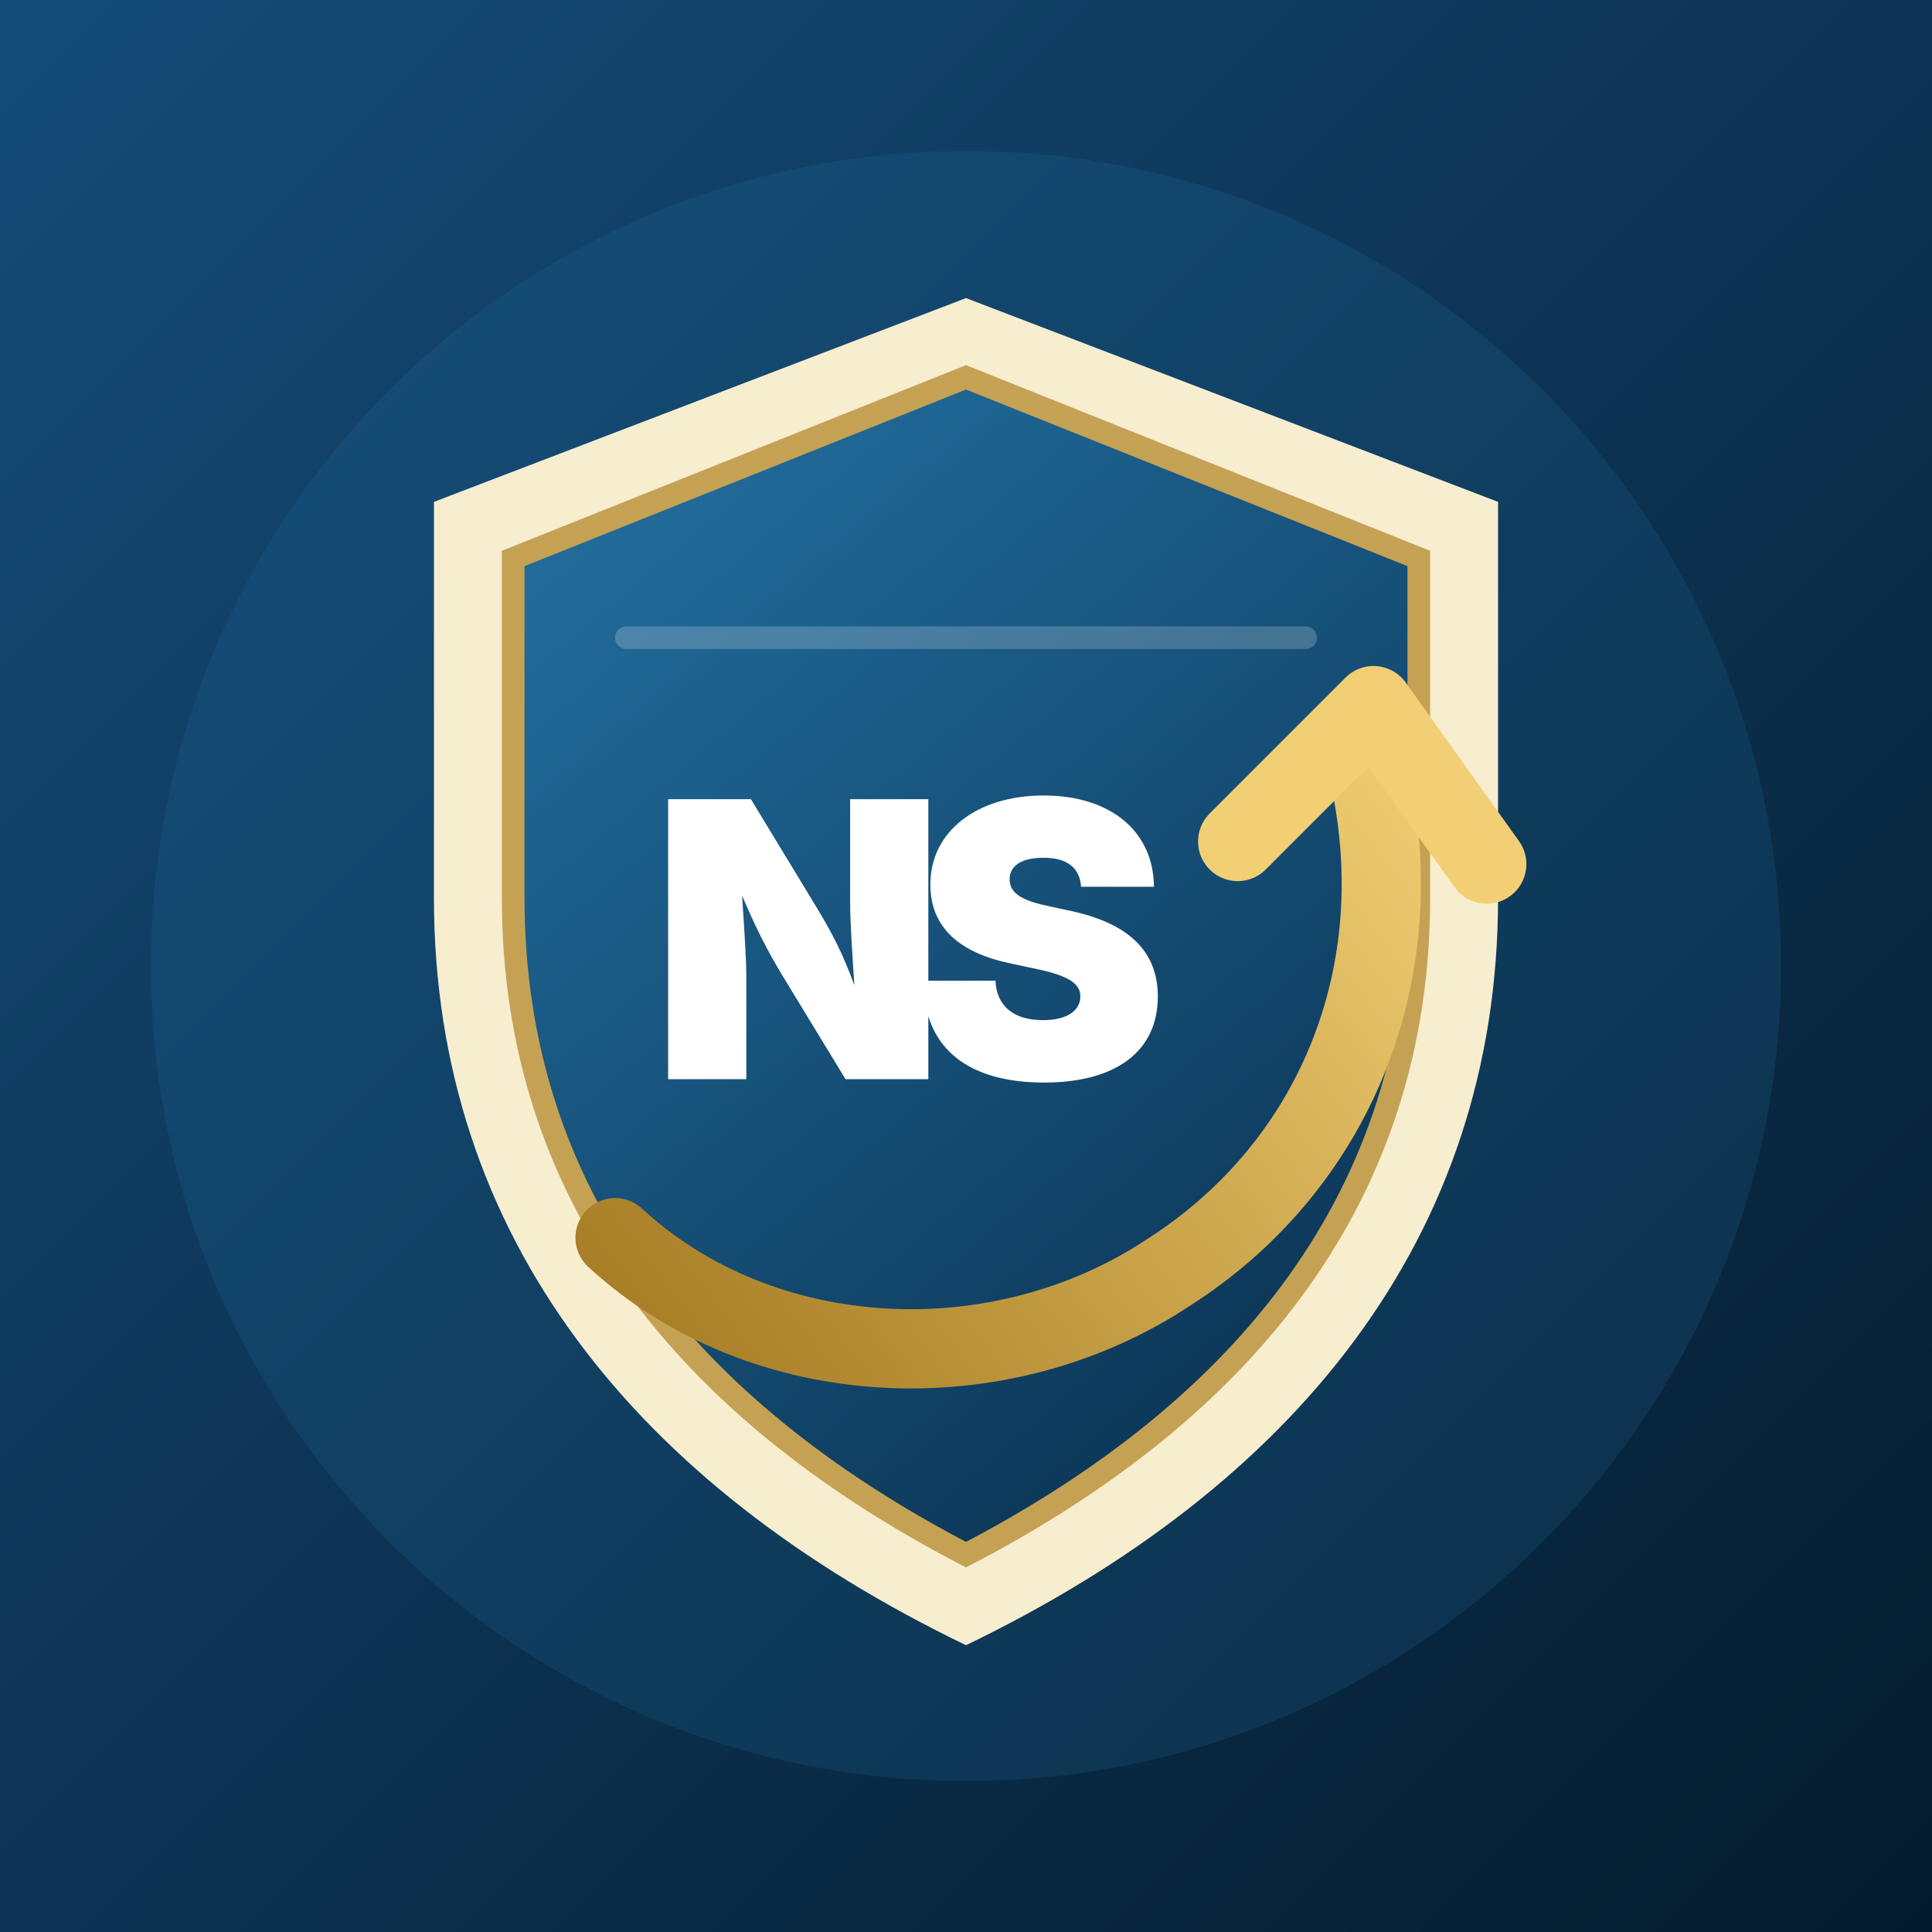
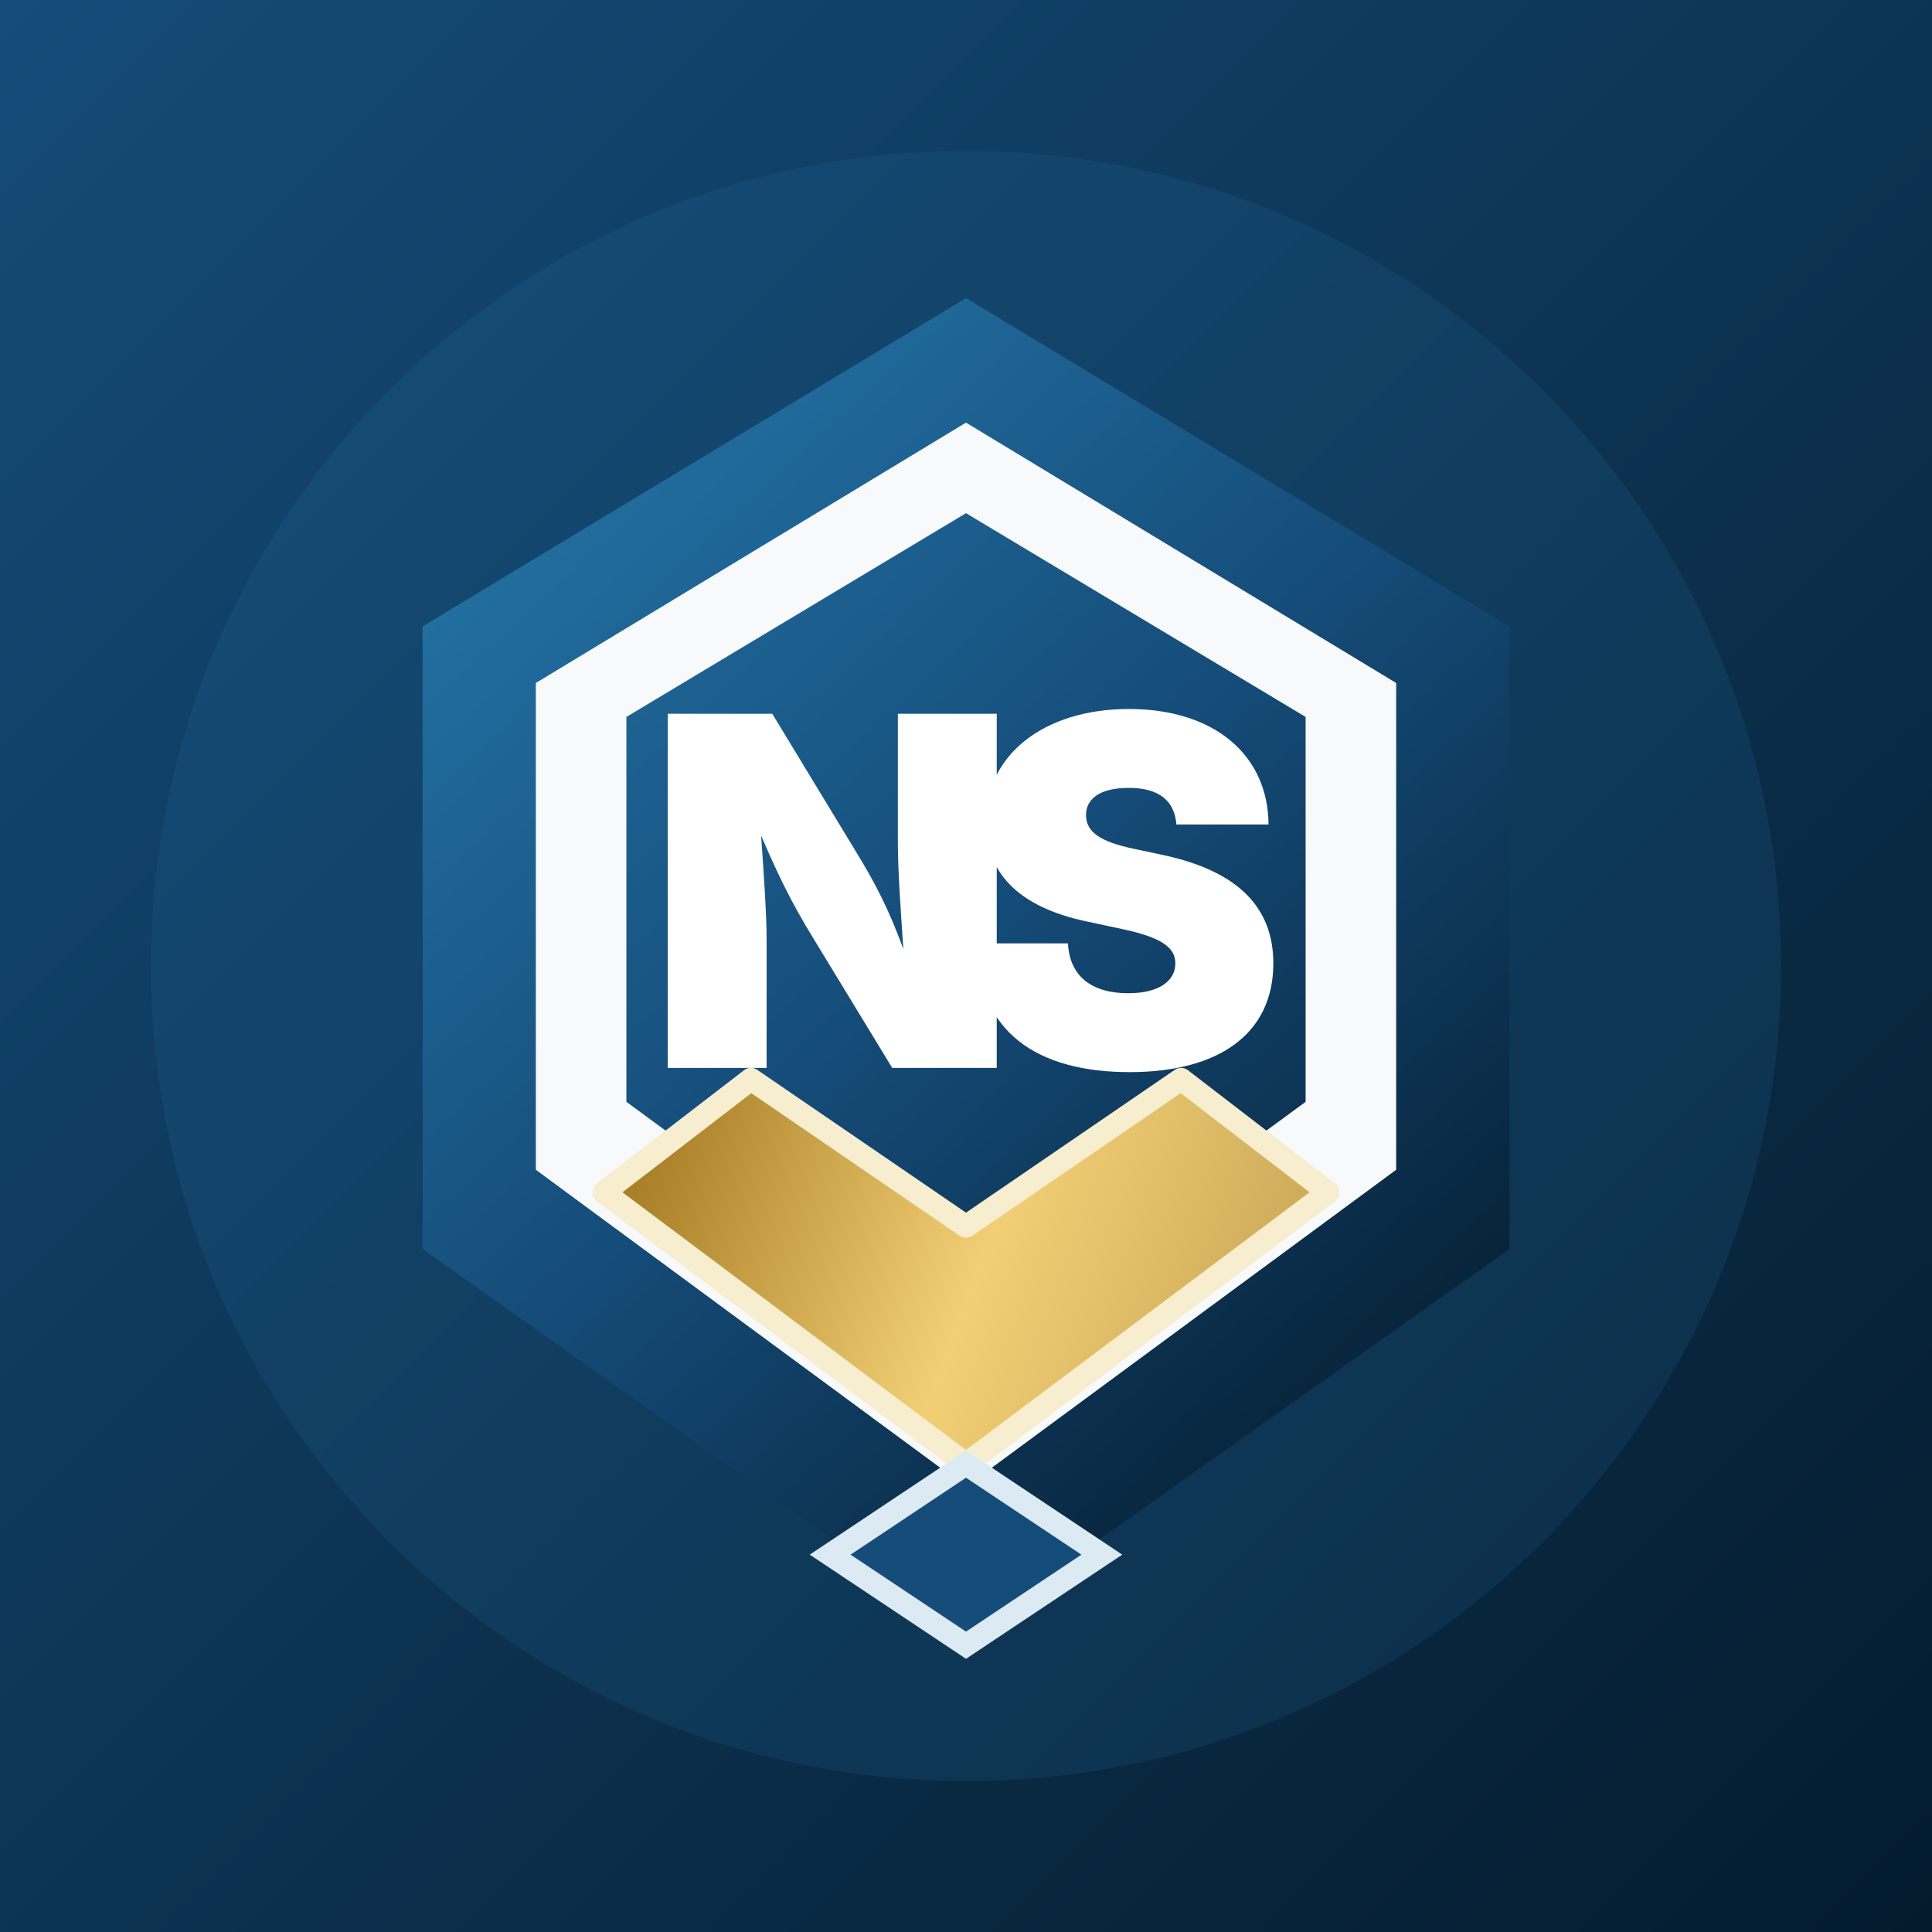
<svg xmlns="http://www.w3.org/2000/svg" viewBox="0 0 512 512" role="img" aria-labelledby="title desc">
  <defs>
    <linearGradient id="appBg" x1="0" y1="0" x2="512" y2="512" gradientUnits="userSpaceOnUse">
      <stop stop-color="#154c79" />
      <stop offset="1" stop-color="#041b2d" />
    </linearGradient>
-     <linearGradient id="shieldBlue" x1="20" y1="14" x2="105" y2="115" gradientUnits="userSpaceOnUse">
+     <linearGradient id="hexBlue" x1="20" y1="18" x2="106" y2="111" gradientUnits="userSpaceOnUse">
      <stop stop-color="#2474a6" />
-       <stop offset="1" stop-color="#082b49" />
+       <stop offset=".48" stop-color="#154c79" />
+       <stop offset="1" stop-color="#041b2d" />
    </linearGradient>
-     <linearGradient id="arrowGold" x1="34" y1="96" x2="104" y2="42" gradientUnits="userSpaceOnUse">
+     <linearGradient id="chevronGold" x1="34" y1="83" x2="94" y2="105" gradientUnits="userSpaceOnUse">
      <stop stop-color="#a77d25" />
-       <stop offset="1" stop-color="#f2cf75" />
+       <stop offset=".5" stop-color="#f2cf75" />
+       <stop offset="1" stop-color="#c5a253" />
    </linearGradient>
  </defs>
  <rect width="512" height="512" fill="url(#appBg)" />
-   <circle cx="256" cy="256" r="216" fill="#2474a6" opacity=".18" />
+   <circle cx="256" cy="256" r="216" fill="#2474a6" opacity=".16" />
  <g transform="translate(64 64) scale(3)">
-     <path d="M64 5 111 23v35c0 30-18 52-47 66C35 110 17 88 17 58V23L64 5Z" fill="#f7edcf" />
-     <path d="M64 12 104 28v30c0 26-15 45-40 58-25-13-40-32-40-58V28L64 12Z" fill="url(#shieldBlue)" stroke="#c5a253" stroke-width="2" />
-     <path d="M34 35h60" stroke="#ffffff" stroke-opacity=".2" stroke-width="2" stroke-linecap="round" />
-     <text x="59" y="74" text-anchor="middle" font-family="Inter,Arial,sans-serif" font-size="34" font-weight="900" letter-spacing="-3" fill="#ffffff">NS</text>
-     <path d="M33 88c13 12 34 13 49 3 14-9 21-25 18-42" fill="none" stroke="url(#arrowGold)" stroke-width="7" stroke-linecap="round" />
-     <path d="m88 53 12-12 10 14" fill="none" stroke="#f2cf75" stroke-width="7" stroke-linecap="round" stroke-linejoin="round" />
+     <path d="M64 5 112 34v55l-48 34-48-34V34L64 5Z" fill="url(#hexBlue)" />
+     <path d="M64 16 102 39v43l-38 28-38-28V39L64 16Z" fill="#f7f9fb" />
+     <path d="M64 24 94 42v34L64 98 34 76V42L64 24Z" fill="url(#hexBlue)" />
+     <text x="64" y="73" text-anchor="middle" font-family="Inter,Arial Black,Arial,sans-serif" font-size="43" font-weight="900" letter-spacing="-5" fill="#ffffff">NS</text>
+     <path d="m32 84 13-10 19 13 19-13 13 10-32 24L32 84Z" fill="url(#chevronGold)" stroke="#f7edcf" stroke-width="2" stroke-linejoin="round" />
+     <path d="m64 108 12 8-12 8-12-8 12-8Z" fill="#154c79" stroke="#dceaf4" stroke-width="2" />
  </g>
</svg>
